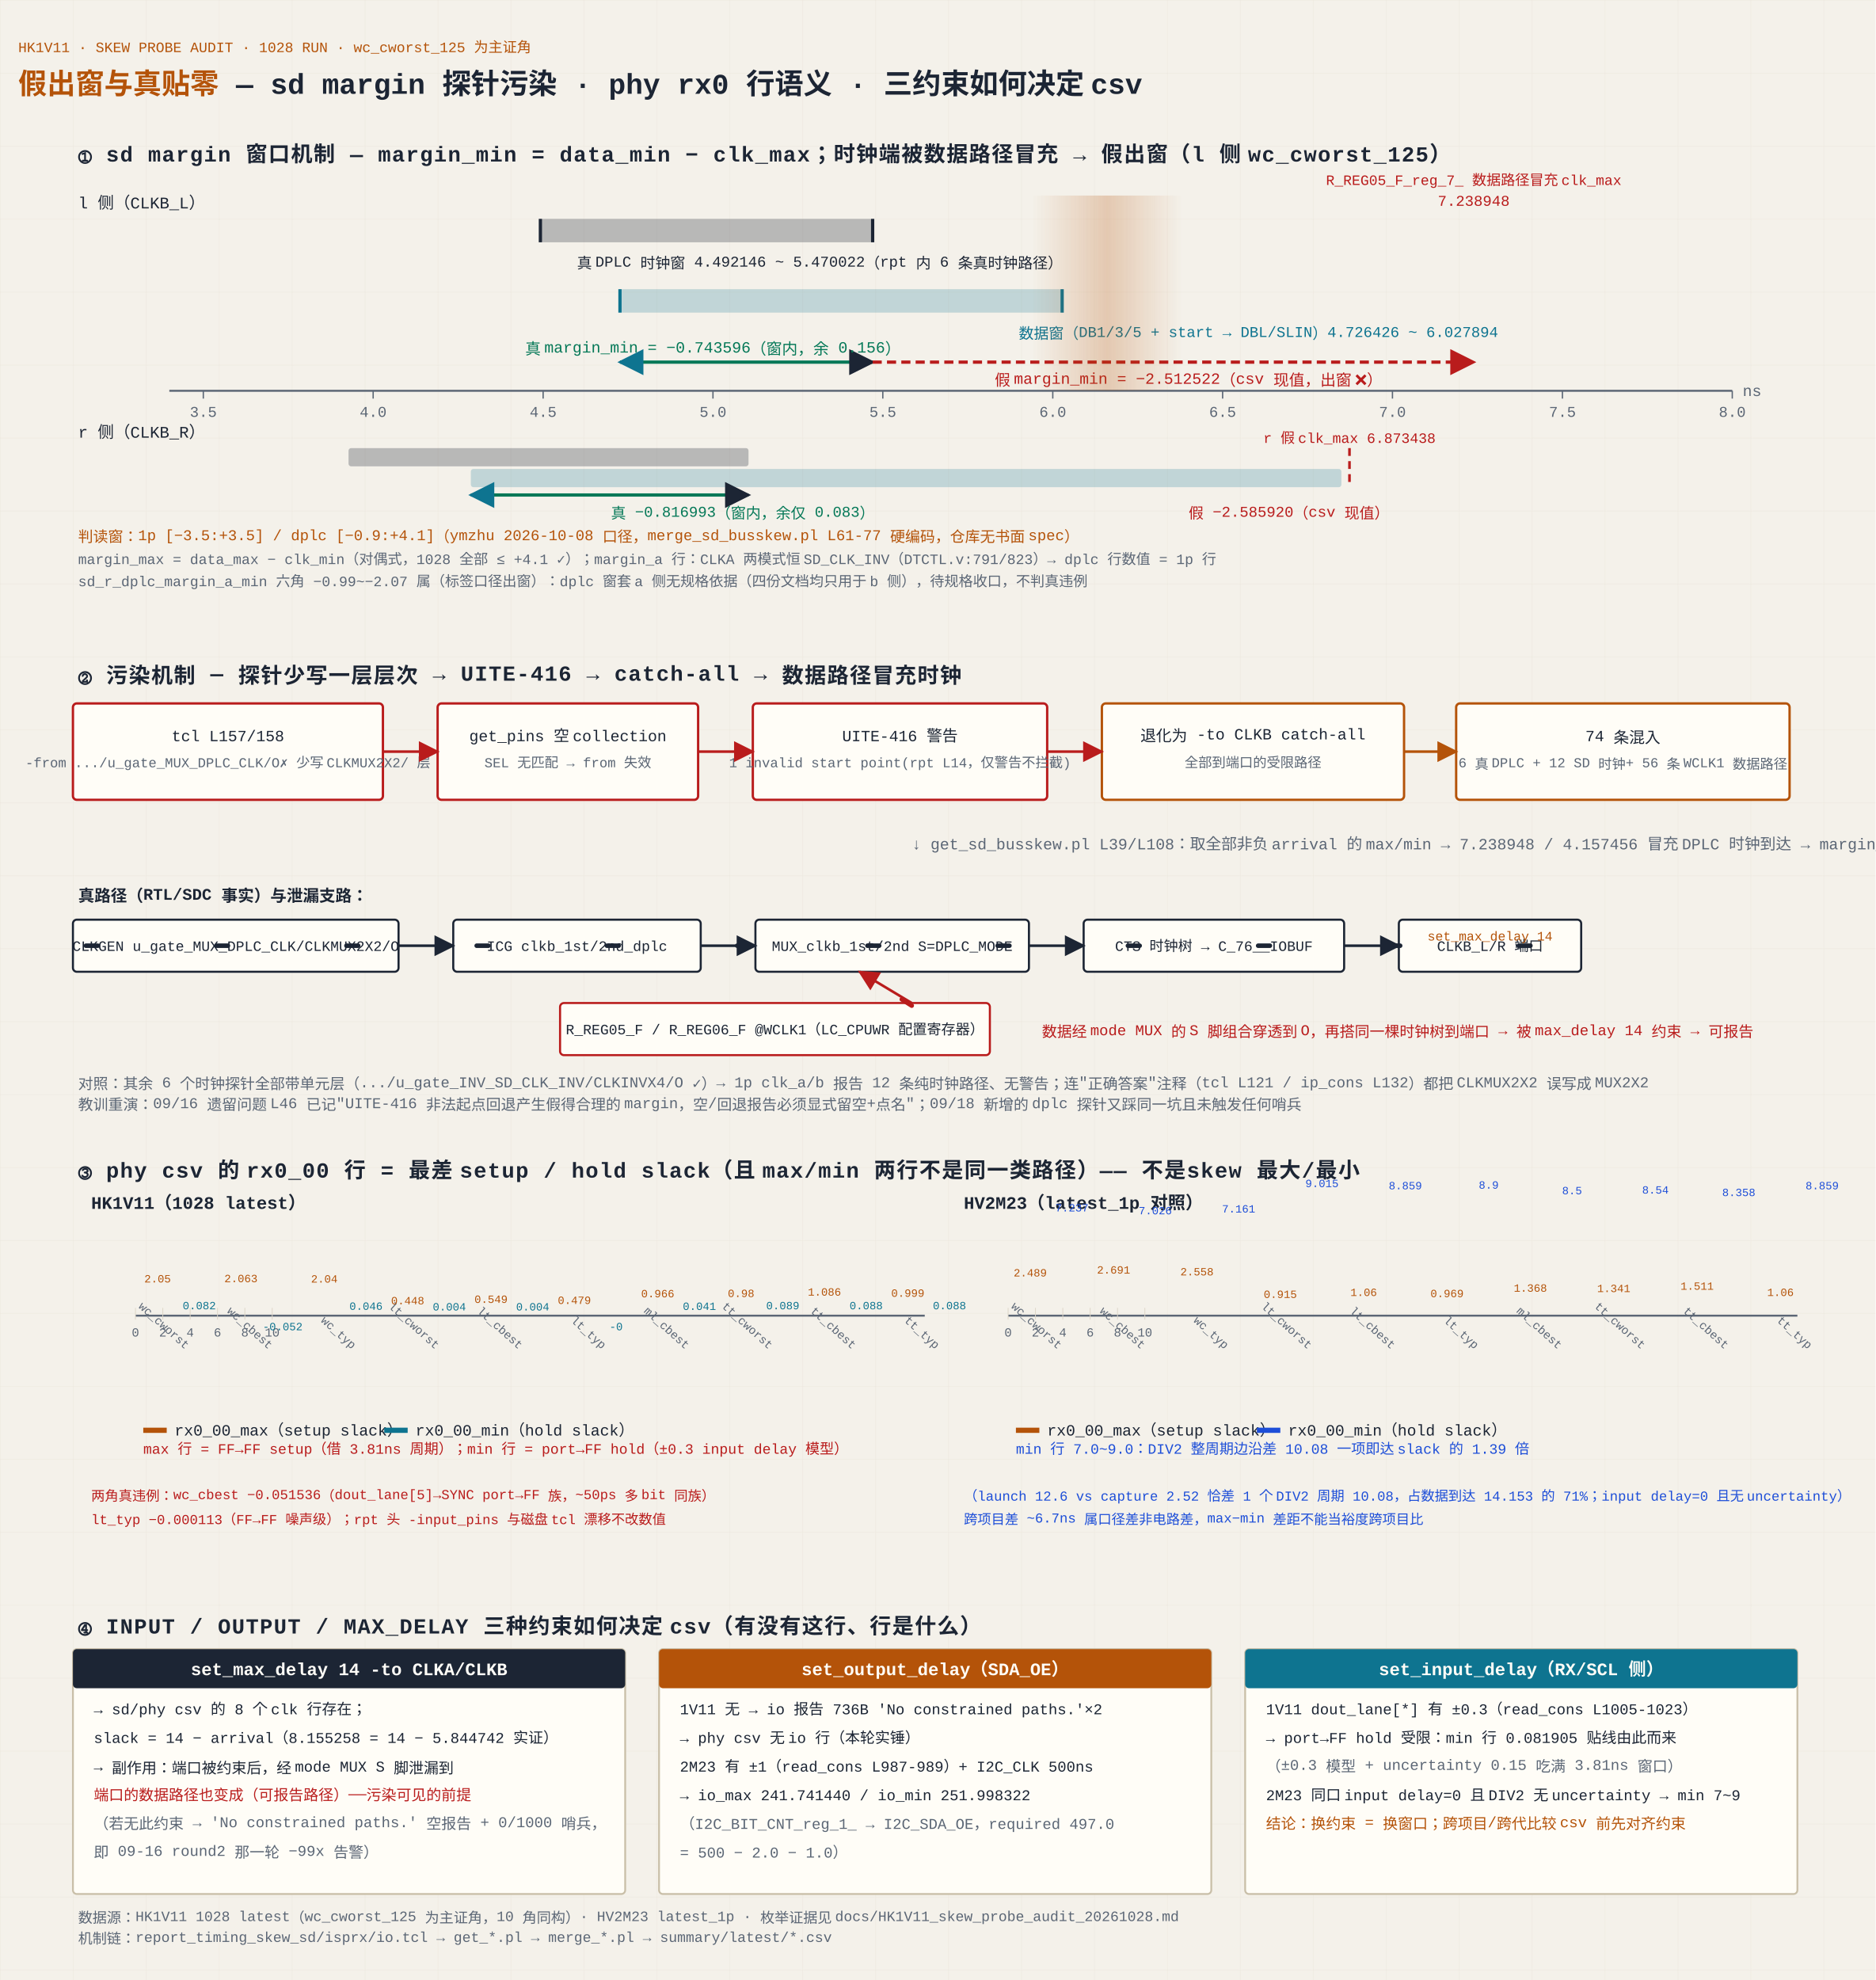
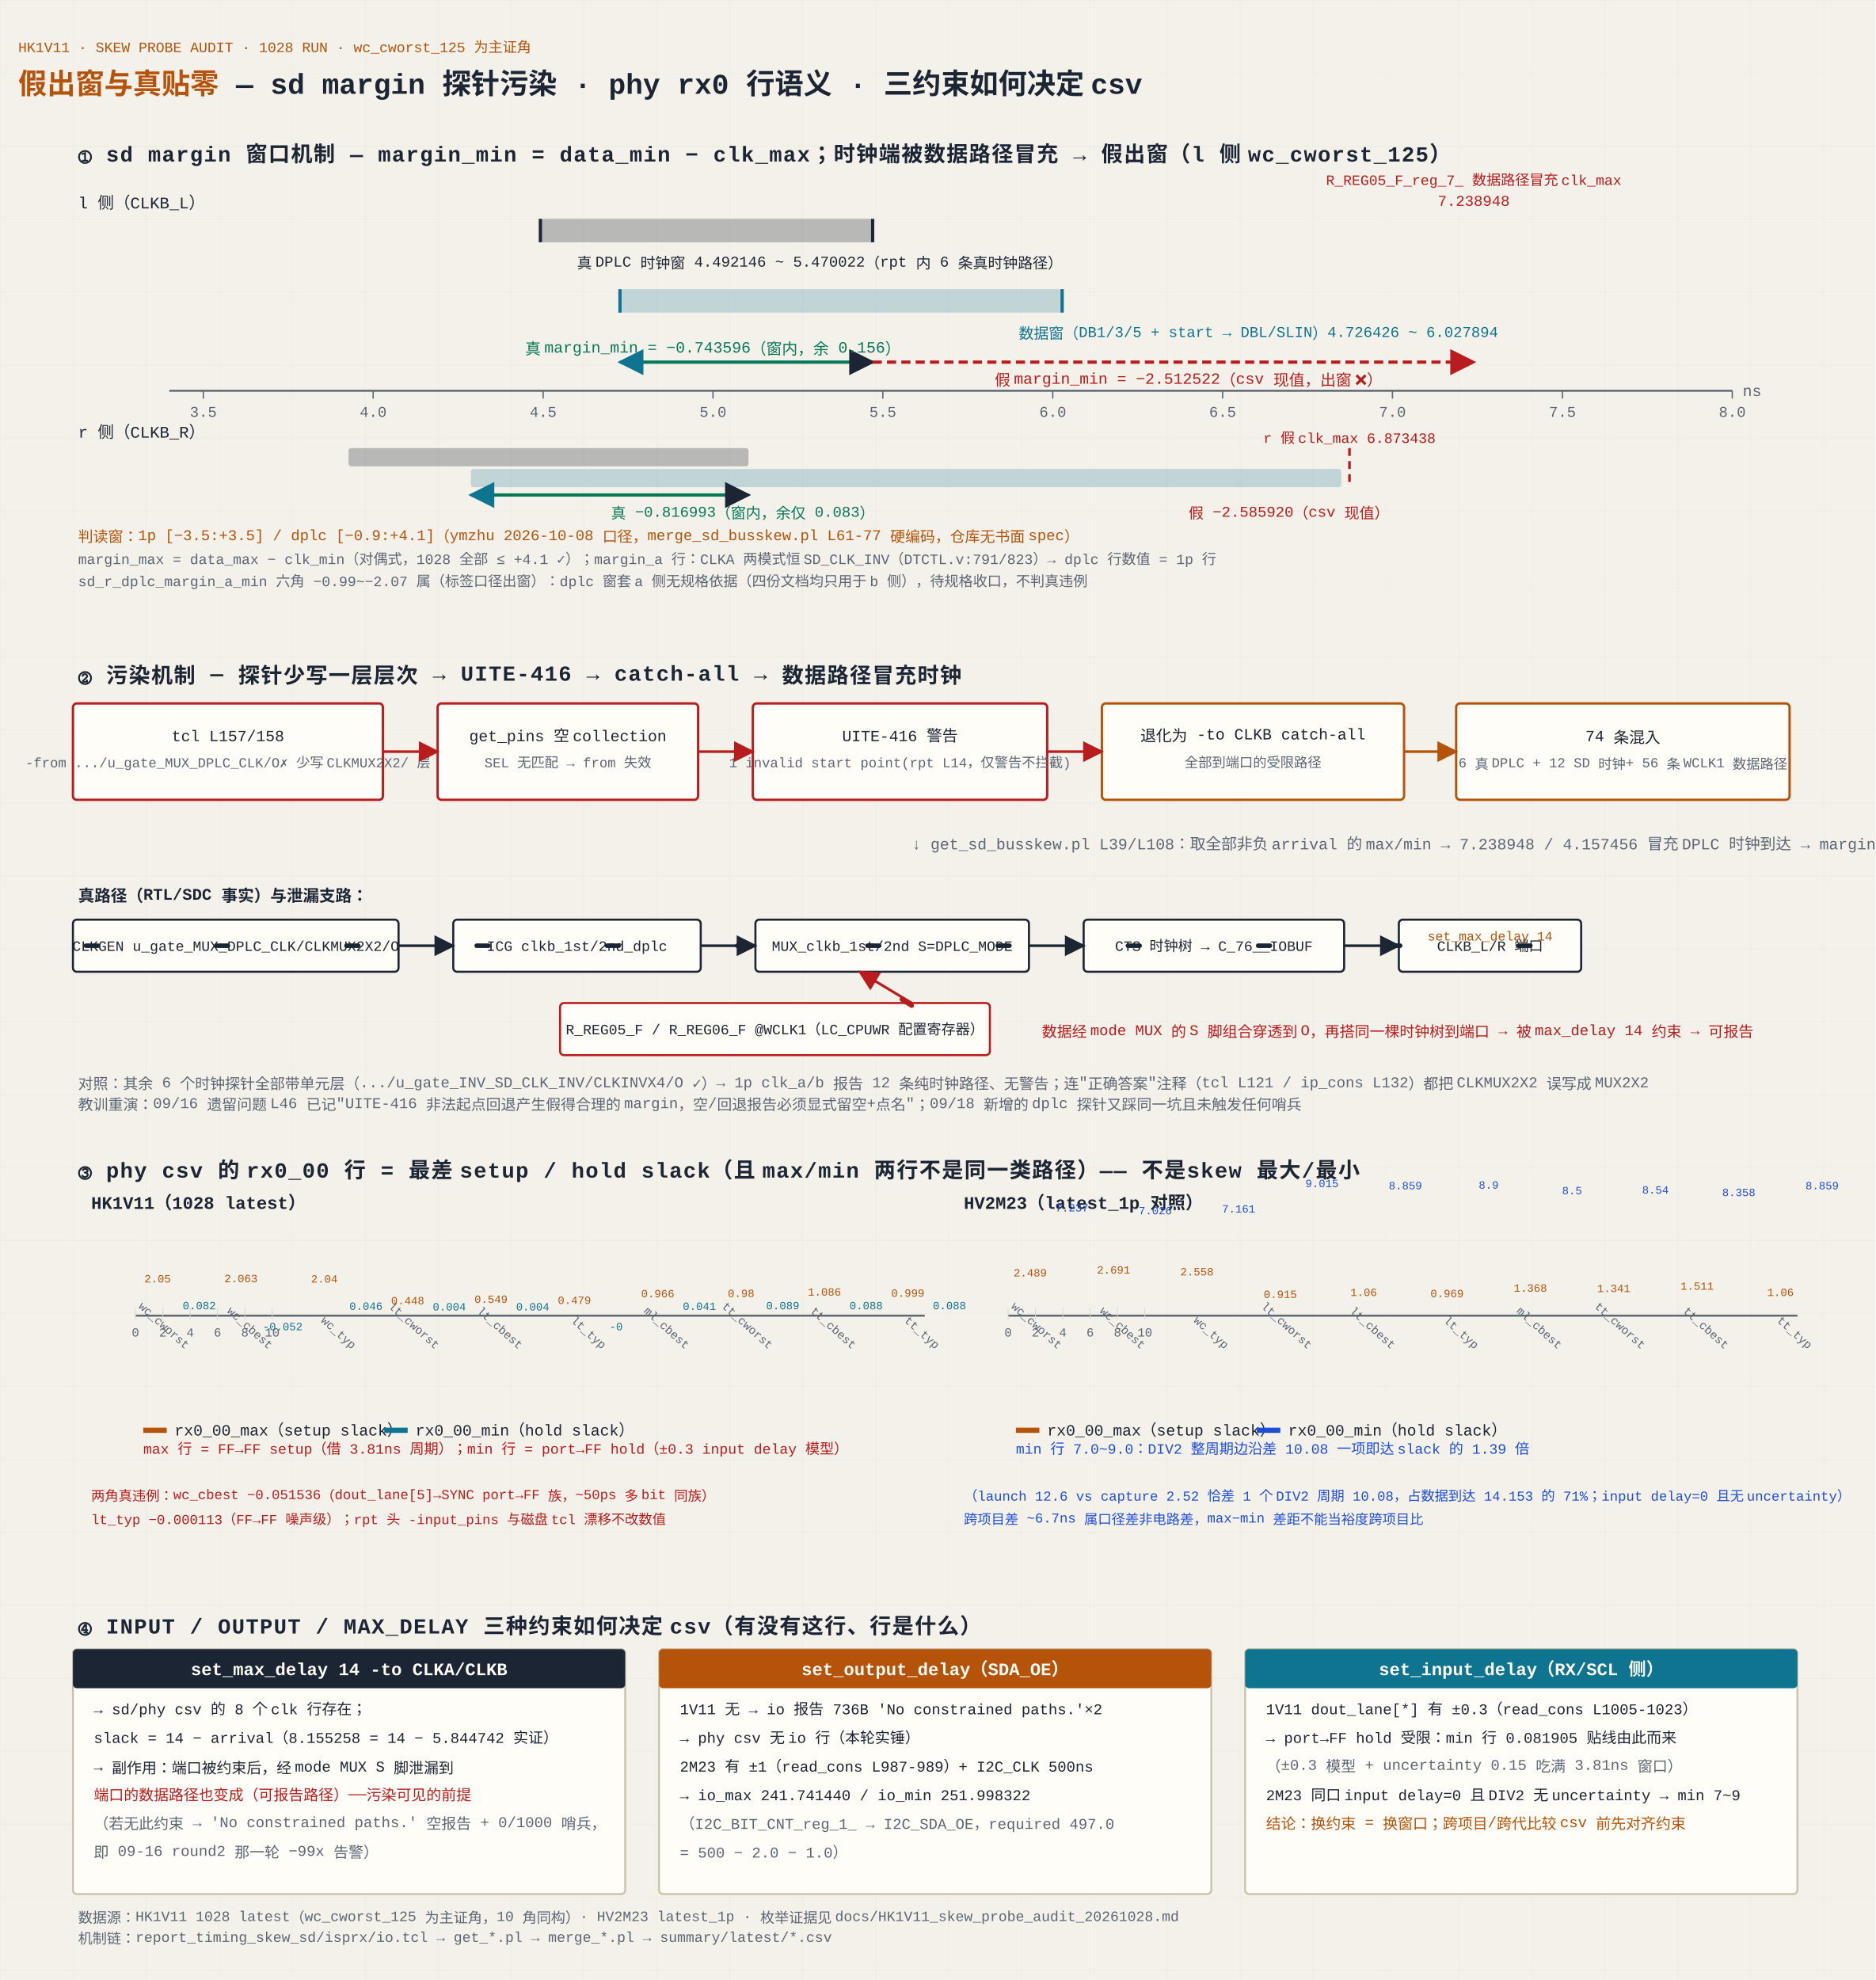
<svg xmlns="http://www.w3.org/2000/svg" width="1440" height="1520" viewBox="0 0 1440 1520" fill="#1c2534">
  <defs>
    <pattern id="grid" width="56" height="56" patternUnits="userSpaceOnUse">
      <path d="M 56 0 L 0 0 0 56" fill="none" stroke="#ddd6c8" stroke-width="0.5" />
    </pattern>
    <marker id="m_green" viewBox="0 0 10 10" refX="9" refY="5" markerWidth="8" markerHeight="8" orient="auto-start-reverse">
      <path d="M0,0 L10,5 L0,10 z" fill="#047857" />
    </marker>
    <marker id="m_red" viewBox="0 0 10 10" refX="9" refY="5" markerWidth="8" markerHeight="8" orient="auto-start-reverse">
      <path d="M0,0 L10,5 L0,10 z" fill="#b91c1c" />
    </marker>
    <marker id="m_ink" viewBox="0 0 10 10" refX="9" refY="5" markerWidth="8" markerHeight="8" orient="auto-start-reverse">
      <path d="M0,0 L10,5 L0,10 z" fill="#1c2534" />
    </marker>
    <marker id="m_data" viewBox="0 0 10 10" refX="9" refY="5" markerWidth="8" markerHeight="8" orient="auto-start-reverse">
      <path d="M0,0 L10,5 L0,10 z" fill="#0e7490" />
    </marker>
    <marker id="m_amber" viewBox="0 0 10 10" refX="9" refY="5" markerWidth="8" markerHeight="8" orient="auto-start-reverse">
      <path d="M0,0 L10,5 L0,10 z" fill="#b45309" />
    </marker>
    <marker id="m_blue" viewBox="0 0 10 10" refX="9" refY="5" markerWidth="8" markerHeight="8" orient="auto-start-reverse">
      <path d="M0,0 L10,5 L0,10 z" fill="#1d4ed8" />
    </marker>
    <marker id="m_mut" viewBox="0 0 10 10" refX="9" refY="5" markerWidth="8" markerHeight="8" orient="auto-start-reverse">
      <path d="M0,0 L10,5 L0,10 z" fill="#5b6675" />
    </marker>
    <linearGradient id="sweepgrad" x1="0" y1="0" x2="1" y2="0">
      <stop offset="0" stop-color="#f7e8d4" stop-opacity="0" />
      <stop offset="0.5" stop-color="#b45309" stop-opacity="0.55" />
      <stop offset="1" stop-color="#f7e8d4" stop-opacity="0" />
    </linearGradient>
  </defs>
  <style>text{font-family:"Microsoft YaHei","Noto Sans SC","Courier New",monospace}.mono{font-family:"Consolas","Microsoft YaHei","Courier New",monospace}.mut{fill:#5b6675}</style>
  <style>
.row{opacity:0;animation:rowIn .55s cubic-bezier(.22,.7,.3,1) forwards}
.head{opacity:0;animation:rowIn .55s cubic-bezier(.22,.7,.3,1) forwards}
@keyframes rowIn{from{opacity:0;transform:translateY(10px)}to{opacity:1;transform:none}}
.draw{stroke-dasharray:100;animation:drawIn .6s cubic-bezier(.4,0,.2,1) forwards}
@keyframes drawIn{from{stroke-dashoffset:100}to{stroke-dashoffset:0}}
.fade{opacity:0;animation:fadeIn .6s ease forwards}
@keyframes fadeIn{to{opacity:1}}
- .flowdot{fill:none;stroke-linecap:round;stroke-dasharray:9 91;stroke-width:3.5;animation:flow 2.8s linear infinite}
+ .flowdot{fill:none;stroke-linecap:round;stroke-dasharray:9 91;stroke-width:3.5;animation:flow 2.6s linear infinite}
@keyframes flow{to{stroke-dashoffset:-100}}
- .flowtail{fill:none;stroke-linecap:round;stroke-dasharray:4 96;stroke-width:8;opacity:.25;animation:flow 2.8s linear infinite}
+ .flowtail{fill:none;stroke-linecap:round;stroke-dasharray:4 96;stroke-width:8;opacity:.25;animation:flow 2.6s linear infinite}
.pulse{transform-box:fill-box;transform-origin:center;animation:pulse 2.8s ease-in-out infinite}
- @keyframes pulse{0%,100%{opacity:1;filter:drop-shadow(0 0 0 rgba(180,83,9,0))}50%{opacity:.8;filter:drop-shadow(0 0 10px rgba(180,83,9,.85))}}
+ @keyframes pulse{0%,100%{transform:scale(1);filter:drop-shadow(0 0 0 rgba(180,83,9,0))}50%{transform:scale(1.03);filter:drop-shadow(0 0 12px rgba(180,83,9,.8))}}
.pulse-t{transform-box:fill-box;transform-origin:center;animation:pulseT 2.8s ease-in-out infinite}
- @keyframes pulseT{0%,100%{opacity:1;filter:drop-shadow(0 0 0 rgba(14,116,144,0))}50%{opacity:.8;filter:drop-shadow(0 0 10px rgba(14,116,144,.85))}}
+ @keyframes pulseT{0%,100%{transform:scale(1);filter:drop-shadow(0 0 0 rgba(14,116,144,0))}50%{transform:scale(1.03);filter:drop-shadow(0 0 12px rgba(14,116,144,.8))}}
.pulse-b{transform-box:fill-box;transform-origin:center;animation:pulseB 2.8s ease-in-out infinite}
- @keyframes pulseB{0%,100%{opacity:1;filter:drop-shadow(0 0 0 rgba(29,78,216,0))}50%{opacity:.8;filter:drop-shadow(0 0 10px rgba(29,78,216,.85))}}
+ @keyframes pulseB{0%,100%{transform:scale(1);filter:drop-shadow(0 0 0 rgba(29,78,216,0))}50%{transform:scale(1.03);filter:drop-shadow(0 0 12px rgba(29,78,216,.8))}}
.sweepband{opacity:.85;animation:sweepMove 8s linear infinite}
@keyframes sweepMove{to{transform:translateX(var(--sweepP,160px))}}
.dashgrow{stroke-dasharray:7 5;animation:dashgrow 2.6s linear infinite}
@keyframes dashgrow{from{stroke-dashoffset:72}to{stroke-dashoffset:0}}
- .march{animation:march 2s linear infinite}
+ .march{animation:march 1.5s linear infinite}
@keyframes march{to{stroke-dashoffset:-16}}
.cellwave{transform-box:fill-box;transform-origin:center;animation:wave 2.6s ease-in-out infinite}
@keyframes wave{0%,100%{opacity:1;transform:scale(1)}50%{opacity:.72;transform:scale(1.01)}}
.breathe{animation:br 3.2s ease-in-out infinite}
@keyframes br{0%,100%{opacity:1}50%{opacity:.55}}
.step{transform-box:fill-box;transform-origin:center;animation:stepLit 6s ease-in-out infinite}
@keyframes stepLit{0%,16%{filter:drop-shadow(0 0 9px rgba(29,78,216,.85));transform:scale(1.02)}24%,92%{filter:drop-shadow(0 0 0 rgba(29,78,216,0));transform:none}100%{filter:drop-shadow(0 0 9px rgba(29,78,216,.85));transform:scale(1.02)}}
@media (prefers-reduced-motion:reduce){*{animation:none!important}.row,.head,.fade{opacity:1!important}.flowdot,.flowtail,.sweepband{display:none!important}}
</style>
  <rect width="1440" height="1520" fill="#f4f1ea" />
  <rect width="1440" height="1520" fill="url(#grid)" opacity="0.45" />
  <text x="14" y="40" font-size="11" fill="#b45309" class="mono">HK1V11 · SKEW PROBE AUDIT · 1028 RUN · wc_cworst_125 为主证角</text>
  <text x="14" y="72" font-size="22" font-weight="bold">
    <tspan fill="#b45309">假出窗与真贴零</tspan> — sd margin 探针污染 · phy rx0 行语义 · 三约束如何决定 csv</text>
  <rect class="fade" x="40" y="96" width="1360" height="380" rx="2" fill="#fffdf7" stroke="#c9bfa8" stroke-width="1.5" />
  <text x="60" y="124" font-size="16.5" font-weight="bold" letter-spacing="0.05em">① sd margin 窗口机制 — margin_min = data_min − clk_max；时钟端被数据路径冒充 → 假出窗（l 侧 wc_cworst_125）</text>
  <text x="60" y="160" font-size="12.5">l 侧（CLKB_L）</text>
  <rect x="414.9" y="168" width="255.1" height="18" rx="2" fill="#1c2534" opacity="0.28" />
  <line x1="414.9" y1="168" x2="414.9" y2="186" stroke="#1c2534" stroke-width="2.5" />
  <line x1="670.0" y1="168" x2="670.0" y2="186" stroke="#1c2534" stroke-width="2.5" class="clktrue" />
  <text x="443.0" y="206" font-size="11.5" fill="#1c2534">真 DPLC 时钟窗 4.492146 ~ 5.470022（rpt 内 6 条真时钟路径）</text>
  <rect x="476.0" y="222" width="339.5" height="18" rx="2" fill="#0e7490" opacity="0.22" />
  <line x1="476.0" y1="222" x2="476.0" y2="240" stroke="#0e7490" stroke-width="2.5" />
  <line x1="815.5" y1="222" x2="815.5" y2="240" stroke="#0e7490" stroke-width="2.5" />
  <text x="782.2" y="260" font-size="11.5" fill="#0e7490">数据窗（DB1/3/5 + start → DBL/SLIN）4.726426 ~ 6.027894</text>
  <line x1="1131.5" y1="150" x2="1131.5" y2="300" stroke="#b91c1c" stroke-width="2" stroke-dasharray="6,4" class="fade march" />
  <text x="1131.5" y="158" font-size="11.5" fill="#b91c1c" text-anchor="middle">7.238948</text>
  <text x="1131.5" y="142" font-size="11" fill="#b91c1c" text-anchor="middle" class="mono">R_REG05_F_reg_7_ 数据路径冒充 clk_max</text>
  <line x1="130" y1="300" x2="1330" y2="300" stroke="#5b6675" stroke-width="1.5" />
  <line x1="156.1" y1="300" x2="156.1" y2="306" stroke="#5b6675" stroke-width="1" />
  <text x="156.1" y="320" font-size="11.5" text-anchor="middle" class="mono mut">3.5</text>
  <line x1="286.5" y1="300" x2="286.5" y2="306" stroke="#5b6675" stroke-width="1" />
  <text x="286.5" y="320" font-size="11.5" text-anchor="middle" class="mono mut">4.0</text>
  <line x1="417.0" y1="300" x2="417.0" y2="306" stroke="#5b6675" stroke-width="1" />
  <text x="417.0" y="320" font-size="11.5" text-anchor="middle" class="mono mut">4.5</text>
  <line x1="547.4" y1="300" x2="547.4" y2="306" stroke="#5b6675" stroke-width="1" />
  <text x="547.4" y="320" font-size="11.5" text-anchor="middle" class="mono mut">5.0</text>
  <line x1="677.8" y1="300" x2="677.8" y2="306" stroke="#5b6675" stroke-width="1" />
  <text x="677.8" y="320" font-size="11.5" text-anchor="middle" class="mono mut">5.5</text>
  <line x1="808.3" y1="300" x2="808.3" y2="306" stroke="#5b6675" stroke-width="1" />
  <text x="808.3" y="320" font-size="11.5" text-anchor="middle" class="mono mut">6.0</text>
  <line x1="938.7" y1="300" x2="938.7" y2="306" stroke="#5b6675" stroke-width="1" />
  <text x="938.7" y="320" font-size="11.5" text-anchor="middle" class="mono mut">6.5</text>
  <line x1="1069.1" y1="300" x2="1069.1" y2="306" stroke="#5b6675" stroke-width="1" />
  <text x="1069.1" y="320" font-size="11.5" text-anchor="middle" class="mono mut">7.0</text>
  <line x1="1199.6" y1="300" x2="1199.6" y2="306" stroke="#5b6675" stroke-width="1" />
  <text x="1199.6" y="320" font-size="11.5" text-anchor="middle" class="mono mut">7.5</text>
  <line x1="1330.0" y1="300" x2="1330.0" y2="306" stroke="#5b6675" stroke-width="1" />
  <text x="1330.0" y="320" font-size="11.5" text-anchor="middle" class="mono mut">8.0</text>
  <text x="1338" y="304" font-size="12" class="mono mut">ns</text>
  <line x1="476.0" y1="278" x2="670.0" y2="278" stroke="#047857" stroke-width="2.5" marker-start="url(#m_data)" marker-end="url(#m_ink)" />
-   <text x="547.4" y="272" font-size="12" text-anchor="middle" fill="#047857">真 margin_min = −0.743596（窗内，余 0.156）</text>
+   <text id="shT0" x="547.4" y="272" font-size="12" text-anchor="middle" fill="#047857">真 margin_min = −0.743596（窗内，余 0.156）</text>
  <line x1="670.0" y1="278" x2="1131.5" y2="278" stroke="#b91c1c" stroke-width="2.5" stroke-dasharray="7,4" marker-end="url(#m_red)" />
-   <text x="912.6" y="296" font-size="12" text-anchor="middle" fill="#b91c1c">假 margin_min = −2.512522（csv 现值，出窗 ❌）</text>
+   <text id="shT1" x="912.6" y="296" font-size="12" text-anchor="middle" fill="#b91c1c">假 margin_min = −2.512522（csv 现值，出窗 ❌）</text>
  <text x="60" y="336" font-size="12.5">r 侧（CLKB_R）</text>
  <rect x="267.6" y="344" width="307.1" height="14" rx="2" fill="#1c2534" opacity="0.28" />
  <rect x="361.5" y="360" width="668.4" height="14" rx="2" fill="#0e7490" opacity="0.22" />
  <line x1="1036.1" y1="344" x2="1036.1" y2="374" stroke="#b91c1c" stroke-width="2" stroke-dasharray="6,4" />
  <text x="1036.1" y="340" font-size="11" fill="#b91c1c" text-anchor="middle" class="mono">r 假 clk_max 6.873438</text>
  <line x1="361.5" y1="380" x2="574.7" y2="380" stroke="#047857" stroke-width="2.5" marker-start="url(#m_data)" marker-end="url(#m_ink)" />
  <text x="469.1" y="398" font-size="11.5" fill="#047857">真 −0.816993（窗内，余仅 0.083）</text>
  <text x="912.6" y="398" font-size="11.5" fill="#b91c1c">假 −2.585920（csv 现值）</text>
  <text x="60" y="416" font-size="11.5" fill="#b45309">判读窗：1p [−3.5:+3.5] / dplc [−0.9:+4.1]（ymzhu 2026-10-08 口径，merge_sd_busskew.pl L61-77 硬编码，仓库无书面 spec）</text>
  <text x="60" y="433" font-size="11" class="mut">margin_max = data_max − clk_min（对偶式，1028 全部 ≤ +4.1 ✓）；margin_a 行：CLKA 两模式恒 SD_CLK_INV（DTCTL.v:791/823）→ dplc 行数值 = 1p 行</text>
  <text x="60" y="450" font-size="11" class="mut">sd_r_dplc_margin_a_min 六角 −0.99~−2.07 属（标签口径出窗）：dplc 窗套 a 侧无规格依据（四份文档均只用于 b 侧），待规格收口，不判真违例</text>
  <rect class="fade" style="animation-delay:.15s" x="40" y="496" width="1360" height="360" rx="2" fill="#fffdf7" stroke="#c9bfa8" stroke-width="1.5" />
  <text x="60" y="524" font-size="16.5" font-weight="bold" letter-spacing="0.05em">② 污染机制 — 探针少写一层层次 → UITE-416 → catch-all → 数据路径冒充时钟</text>
  <rect x="56" y="540" width="238" height="74" rx="3" fill="#fffdf7" stroke="#b91c1c" stroke-width="1.8" />
  <text x="175" y="569" font-size="12" text-anchor="middle" fill="#1c2534" class="mono">tcl L157/158</text>
  <text x="175" y="589" font-size="10.5" text-anchor="middle" class="mut">-from .../u_gate_MUX_DPLC_CLK/O
✗ 少写 CLKMUX2X2/ 层</text>
  <rect x="336" y="540" width="200" height="74" rx="3" fill="#fffdf7" stroke="#b91c1c" stroke-width="1.8" />
  <text x="436" y="569" font-size="12" text-anchor="middle" fill="#1c2534" class="mono">get_pins 空 collection</text>
  <text x="436" y="589" font-size="10.5" text-anchor="middle" class="mut">SEL 无匹配 → from 失效</text>
  <rect x="578" y="540" width="226" height="74" rx="3" fill="#fffdf7" stroke="#b91c1c" stroke-width="1.8" />
  <text x="691" y="569" font-size="12" text-anchor="middle" fill="#1c2534" class="mono">UITE-416 警告</text>
  <text x="691" y="589" font-size="10.5" text-anchor="middle" class="mut">1 invalid start point
(rpt L14，仅警告不拦截)</text>
  <rect x="846" y="540" width="232" height="74" rx="3" fill="#fffdf7" stroke="#b45309" stroke-width="1.8" />
  <text x="962" y="569" font-size="12" text-anchor="middle" fill="#1c2534" class="mono">退化为 -to CLKB catch-all</text>
  <text x="962" y="589" font-size="10.5" text-anchor="middle" class="mut">全部到端口的受限路径</text>
  <rect x="1118" y="540" width="256" height="74" rx="3" fill="#fffdf7" stroke="#b45309" stroke-width="1.8" />
  <text x="1246" y="569" font-size="12" text-anchor="middle" fill="#1c2534" class="mono">74 条混入</text>
  <text x="1246" y="589" font-size="10.5" text-anchor="middle" class="mut">6 真 DPLC + 12 SD 时钟
+ 56 条 WCLK1 数据路径</text>
  <line x1="294" y1="577" x2="336" y2="577" stroke="#b91c1c" stroke-width="2" marker-end="url(#m_red)" />
  <line x1="536" y1="577" x2="578" y2="577" stroke="#b91c1c" stroke-width="2" marker-end="url(#m_red)" />
  <line x1="804" y1="577" x2="846" y2="577" stroke="#b91c1c" stroke-width="2" marker-end="url(#m_red)" />
  <line x1="1078" y1="577" x2="1118" y2="577" stroke="#b45309" stroke-width="2" marker-end="url(#m_amber)" />
  <text x="700" y="652" font-size="12" class="mut">↓ get_sd_busskew.pl L39/L108：取全部非负 arrival 的 max/min → 7.238948 / 4.157456 冒充 DPLC 时钟到达 → margin_b 假出窗</text>
  <text x="60" y="692" font-size="12.5" font-weight="bold">真路径（RTL/SDC 事实）与泄漏支路：</text>
  <rect x="56" y="706" width="250" height="40" rx="3" fill="#fffdf7" stroke="#1c2534" stroke-width="1.6" class="n_clksrc pulse" />
  <text x="181" y="730" font-size="11" text-anchor="middle">CLKGEN u_gate_MUX_DPLC_CLK/CLKMUX2X2/O</text>
  <rect x="348" y="706" width="190" height="40" rx="3" fill="#fffdf7" stroke="#1c2534" stroke-width="1.6" class="" />
  <text x="443" y="730" font-size="11" text-anchor="middle">ICG clkb_1st/2nd_dplc</text>
  <rect x="580" y="706" width="210" height="40" rx="3" fill="#fffdf7" stroke="#1c2534" stroke-width="1.6" class="n_mux" />
  <text x="685" y="730" font-size="11" text-anchor="middle">MUX_clkb_1st/2nd  S=DPLC_MODE</text>
  <rect x="832" y="706" width="200" height="40" rx="3" fill="#fffdf7" stroke="#1c2534" stroke-width="1.6" class="" />
  <text x="932" y="730" font-size="11" text-anchor="middle">CTS 时钟树 → C_76__IOBUF</text>
  <rect x="1074" y="706" width="140" height="40" rx="3" fill="#fffdf7" stroke="#1c2534" stroke-width="1.6" class="" />
  <text x="1144" y="730" font-size="11" text-anchor="middle">CLKB_L/R 端口</text>
  <text x="1144" y="722" font-size="10" text-anchor="middle" fill="#b45309" class="mono">set_max_delay 14</text>
  <line x1="306" y1="726" x2="348" y2="726" stroke="#1c2534" stroke-width="2" marker-end="url(#m_ink)" />
  <line x1="538" y1="726" x2="580" y2="726" stroke="#1c2534" stroke-width="2" marker-end="url(#m_ink)" />
  <line x1="790" y1="726" x2="832" y2="726" stroke="#1c2534" stroke-width="2" marker-end="url(#m_ink)" />
  <line x1="1032" y1="726" x2="1074" y2="726" stroke="#1c2534" stroke-width="2" marker-end="url(#m_ink)" />
  <rect x="430" y="770" width="330" height="40" rx="3" fill="#fffdf7" stroke="#b91c1c" stroke-width="1.6" class="n_leak pulse" style="animation-delay:-1.4s" />
  <text x="595" y="794" font-size="11" text-anchor="middle">R_REG05_F / R_REG06_F @WCLK1（LC_CPUWR 配置寄存器）</text>
  <line x1="700" y1="770" x2="660" y2="746" stroke="#b91c1c" stroke-width="2" marker-end="url(#m_red)" />
  <text x="800" y="796" font-size="11.5" fill="#b91c1c">数据经 mode MUX 的 S 脚组合穿透到 O，再搭同一棵时钟树到端口 → 被 max_delay 14 约束 → 可报告</text>
  <text x="60" y="836" font-size="11.5" class="mut">对照：其余 6 个时钟探针全部带单元层（.../u_gate_INV_SD_CLK_INV/CLKINVX4/O ✓）→ 1p clk_a/b 报告 12 条纯时钟路径、无警告；连"正确答案"注释（tcl L121 / ip_cons L132）都把 CLKMUX2X2 误写成 MUX2X2</text>
  <text x="60" y="852" font-size="11.5" class="mut">教训重演：09/16 遗留问题 L46 已记"UITE-416 非法起点回退产生假得合理的 margin，空/回退报告必须显式留空+点名"；09/18 新增的 dplc 探针又踩同一坑且未触发任何哨兵</text>
  <rect class="fade" style="animation-delay:.3s" x="40" y="876" width="1360" height="330" rx="2" fill="#fffdf7" stroke="#c9bfa8" stroke-width="1.5" />
  <text x="60" y="904" font-size="16.5" font-weight="bold" letter-spacing="0.05em">③ phy csv 的 rx0_00 行 = 最差 setup / hold slack（且 max/min 两行不是同一类路径）—— 不是skew 最大/最小</text>
  <text x="70" y="928" font-size="13.5" font-weight="bold">HK1V11（1028 latest）</text>
  <line x1="104" y1="1010" x2="710" y2="1010" stroke="#5b6675" stroke-width="1.5" />
  <line x1="104.0" y1="1004" x2="104.0" y2="1013" stroke="#ddd6c8" stroke-width="0.6" />
  <text x="104.0" y="1026" font-size="9.5" text-anchor="middle" class="mono mut">0</text>
  <line x1="125.0" y1="1004" x2="125.0" y2="1013" stroke="#ddd6c8" stroke-width="0.6" />
  <text x="125.0" y="1026" font-size="9.5" text-anchor="middle" class="mono mut">2</text>
  <line x1="146.0" y1="1004" x2="146.0" y2="1013" stroke="#ddd6c8" stroke-width="0.6" />
  <text x="146.0" y="1026" font-size="9.5" text-anchor="middle" class="mono mut">4</text>
  <line x1="167.0" y1="1004" x2="167.0" y2="1013" stroke="#ddd6c8" stroke-width="0.6" />
  <text x="167.0" y="1026" font-size="9.5" text-anchor="middle" class="mono mut">6</text>
  <line x1="188.0" y1="1004" x2="188.0" y2="1013" stroke="#ddd6c8" stroke-width="0.6" />
  <text x="188.0" y="1026" font-size="9.5" text-anchor="middle" class="mono mut">8</text>
  <line x1="209.0" y1="1004" x2="209.0" y2="1013" stroke="#ddd6c8" stroke-width="0.6" />
  <text x="209.0" y="1026" font-size="9.5" text-anchor="middle" class="mono mut">10</text>
  <text x="142" y="1036" font-size="9" text-anchor="end" class="mono mut" transform="rotate(42 142,1036)">wc_cworst</text>
  <rect x="108" y="988.5" width="26" height="21.5" fill="#b45309" class="row" />
  <text x="121" y="984.5" font-size="8.5" text-anchor="middle" fill="#b45309" class="mono">2.05</text>
  <rect x="140" y="1009.1" width="26" height="1.2" fill="#0e7490" class="row" />
  <text x="153" y="1005.1" font-size="8.5" text-anchor="middle" fill="#0e7490" class="mono">0.082</text>
  <text x="206" y="1036" font-size="9" text-anchor="end" class="mono mut" transform="rotate(42 206,1036)">wc_cbest</text>
  <rect x="172" y="988.3" width="26" height="21.7" fill="#b45309" class="row" />
  <text x="185" y="984.3" font-size="8.5" text-anchor="middle" fill="#b45309" class="mono">2.063</text>
  <rect x="204" y="1010.0" width="26" height="1.2" fill="#0e7490" class="row" />
  <text x="217" y="1021.2" font-size="8.5" text-anchor="middle" fill="#0e7490" class="mono">-0.052</text>
  <text x="270" y="1036" font-size="9" text-anchor="end" class="mono mut" transform="rotate(42 270,1036)">wc_typ</text>
  <rect x="236" y="988.6" width="26" height="21.4" fill="#b45309" class="row" />
  <text x="249" y="984.6" font-size="8.5" text-anchor="middle" fill="#b45309" class="mono">2.04</text>
  <rect x="268" y="1009.5" width="26" height="1.2" fill="#0e7490" class="row" />
  <text x="281" y="1005.5" font-size="8.5" text-anchor="middle" fill="#0e7490" class="mono">0.046</text>
  <text x="334" y="1036" font-size="9" text-anchor="end" class="mono mut" transform="rotate(42 334,1036)">lt_cworst</text>
  <rect x="300" y="1005.3" width="26" height="4.7" fill="#b45309" class="row" />
  <text x="313" y="1001.3" font-size="8.5" text-anchor="middle" fill="#b45309" class="mono">0.448</text>
  <rect x="332" y="1010.0" width="26" height="1.2" fill="#0e7490" class="row" />
  <text x="345" y="1006.0" font-size="8.5" text-anchor="middle" fill="#0e7490" class="mono">0.004</text>
  <text x="398" y="1036" font-size="9" text-anchor="end" class="mono mut" transform="rotate(42 398,1036)">lt_cbest</text>
  <rect x="364" y="1004.2" width="26" height="5.8" fill="#b45309" class="row" />
  <text x="377" y="1000.2" font-size="8.5" text-anchor="middle" fill="#b45309" class="mono">0.549</text>
  <rect x="396" y="1010.0" width="26" height="1.2" fill="#0e7490" class="row" />
  <text x="409" y="1006.0" font-size="8.5" text-anchor="middle" fill="#0e7490" class="mono">0.004</text>
  <text x="462" y="1036" font-size="9" text-anchor="end" class="mono mut" transform="rotate(42 462,1036)">lt_typ</text>
  <rect x="428" y="1005.0" width="26" height="5.0" fill="#b45309" class="row" />
  <text x="441" y="1001.0" font-size="8.5" text-anchor="middle" fill="#b45309" class="mono">0.479</text>
  <rect x="460" y="1010.0" width="26" height="1.2" fill="#0e7490" class="row" />
  <text x="473" y="1021.2" font-size="8.5" text-anchor="middle" fill="#0e7490" class="mono">-0</text>
  <text x="526" y="1036" font-size="9" text-anchor="end" class="mono mut" transform="rotate(42 526,1036)">ml_cbest</text>
  <rect x="492" y="999.9" width="26" height="10.1" fill="#b45309" class="row" />
  <text x="505" y="995.9" font-size="8.5" text-anchor="middle" fill="#b45309" class="mono">0.966</text>
  <rect x="524" y="1009.6" width="26" height="1.2" fill="#0e7490" class="row" />
  <text x="537" y="1005.6" font-size="8.5" text-anchor="middle" fill="#0e7490" class="mono">0.041</text>
  <text x="590" y="1036" font-size="9" text-anchor="end" class="mono mut" transform="rotate(42 590,1036)">tt_cworst</text>
  <rect x="556" y="999.7" width="26" height="10.3" fill="#b45309" class="row" />
  <text x="569" y="995.7" font-size="8.5" text-anchor="middle" fill="#b45309" class="mono">0.98</text>
  <rect x="588" y="1009.1" width="26" height="1.2" fill="#0e7490" class="row" />
  <text x="601" y="1005.1" font-size="8.5" text-anchor="middle" fill="#0e7490" class="mono">0.089</text>
  <text x="654" y="1036" font-size="9" text-anchor="end" class="mono mut" transform="rotate(42 654,1036)">tt_cbest</text>
  <rect x="620" y="998.6" width="26" height="11.4" fill="#b45309" class="row" />
  <text x="633" y="994.6" font-size="8.5" text-anchor="middle" fill="#b45309" class="mono">1.086</text>
  <rect x="652" y="1009.1" width="26" height="1.2" fill="#0e7490" class="row" />
  <text x="665" y="1005.1" font-size="8.5" text-anchor="middle" fill="#0e7490" class="mono">0.088</text>
  <text x="718" y="1036" font-size="9" text-anchor="end" class="mono mut" transform="rotate(42 718,1036)">tt_typ</text>
  <rect x="684" y="999.5" width="26" height="10.5" fill="#b45309" class="row" />
  <text x="697" y="995.5" font-size="8.5" text-anchor="middle" fill="#b45309" class="mono">0.999</text>
  <rect x="716" y="1009.1" width="26" height="1.2" fill="#0e7490" class="row" />
  <text x="729" y="1005.1" font-size="8.5" text-anchor="middle" fill="#0e7490" class="mono">0.088</text>
  <rect x="110" y="1096" width="18" height="4" fill="#b45309" />
  <text x="134" y="1102" font-size="12">rx0_00_max（setup slack）</text>
  <rect x="295" y="1096" width="18" height="4" fill="#0e7490" />
  <text x="319" y="1102" font-size="12">rx0_00_min（hold slack）</text>
  <text x="110" y="1116" font-size="11" fill="#b91c1c">max 行 = FF→FF setup（借 3.81ns 周期）；min 行 = port→FF hold（±0.3 input delay 模型）</text>
  <text x="70" y="1152" font-size="10.5" fill="#b91c1c">两角真违例：wc_cbest −0.051536（dout_lane[5]→SYNC port→FF 族，~50ps 多 bit 同族）</text>
  <text x="70" y="1170" font-size="10.5" fill="#b91c1c">lt_typ −0.000113（FF→FF 噪声级）；rpt 头 -input_pins 与磁盘 tcl 漂移不改数值</text>
  <text x="740" y="928" font-size="13.5" font-weight="bold">HV2M23（latest_1p 对照）</text>
  <line x1="774" y1="1010" x2="1380" y2="1010" stroke="#5b6675" stroke-width="1.5" />
  <line x1="774.0" y1="1004" x2="774.0" y2="1013" stroke="#ddd6c8" stroke-width="0.6" />
  <text x="774.0" y="1026" font-size="9.5" text-anchor="middle" class="mono mut">0</text>
  <line x1="795.0" y1="1004" x2="795.0" y2="1013" stroke="#ddd6c8" stroke-width="0.6" />
  <text x="795.0" y="1026" font-size="9.5" text-anchor="middle" class="mono mut">2</text>
  <line x1="816.0" y1="1004" x2="816.0" y2="1013" stroke="#ddd6c8" stroke-width="0.6" />
  <text x="816.0" y="1026" font-size="9.5" text-anchor="middle" class="mono mut">4</text>
  <line x1="837.0" y1="1004" x2="837.0" y2="1013" stroke="#ddd6c8" stroke-width="0.6" />
  <text x="837.0" y="1026" font-size="9.5" text-anchor="middle" class="mono mut">6</text>
  <line x1="858.0" y1="1004" x2="858.0" y2="1013" stroke="#ddd6c8" stroke-width="0.6" />
  <text x="858.0" y="1026" font-size="9.5" text-anchor="middle" class="mono mut">8</text>
  <line x1="879.0" y1="1004" x2="879.0" y2="1013" stroke="#ddd6c8" stroke-width="0.6" />
  <text x="879.0" y="1026" font-size="9.5" text-anchor="middle" class="mono mut">10</text>
  <text x="812" y="1036" font-size="9" text-anchor="end" class="mono mut" transform="rotate(42 812,1036)">wc_cworst</text>
  <rect x="778" y="983.9" width="26" height="26.1" fill="#b45309" class="row" />
  <text x="791" y="979.9" font-size="8.5" text-anchor="middle" fill="#b45309" class="mono">2.489</text>
  <rect x="810" y="934.0" width="26" height="76.0" fill="#1d4ed8" class="row" />
  <text x="823" y="930.0" font-size="8.5" text-anchor="middle" fill="#1d4ed8" class="mono">7.237</text>
  <text x="876" y="1036" font-size="9" text-anchor="end" class="mono mut" transform="rotate(42 876,1036)">wc_cbest</text>
  <rect x="842" y="981.7" width="26" height="28.3" fill="#b45309" class="row" />
  <text x="855" y="977.7" font-size="8.5" text-anchor="middle" fill="#b45309" class="mono">2.691</text>
  <rect x="874" y="936.2" width="26" height="73.8" fill="#1d4ed8" class="row" />
  <text x="887" y="932.2" font-size="8.5" text-anchor="middle" fill="#1d4ed8" class="mono">7.026</text>
  <text x="940" y="1036" font-size="9" text-anchor="end" class="mono mut" transform="rotate(42 940,1036)">wc_typ</text>
  <rect x="906" y="983.1" width="26" height="26.9" fill="#b45309" class="row" />
  <text x="919" y="979.1" font-size="8.5" text-anchor="middle" fill="#b45309" class="mono">2.558</text>
  <rect x="938" y="934.8" width="26" height="75.2" fill="#1d4ed8" class="row" />
  <text x="951" y="930.8" font-size="8.5" text-anchor="middle" fill="#1d4ed8" class="mono">7.161</text>
  <text x="1004" y="1036" font-size="9" text-anchor="end" class="mono mut" transform="rotate(42 1004,1036)">lt_cworst</text>
  <rect x="970" y="1000.4" width="26" height="9.6" fill="#b45309" class="row" />
  <text x="983" y="996.4" font-size="8.5" text-anchor="middle" fill="#b45309" class="mono">0.915</text>
  <rect x="1002" y="915.3" width="26" height="94.7" fill="#1d4ed8" class="row" />
  <text x="1015" y="911.3" font-size="8.5" text-anchor="middle" fill="#1d4ed8" class="mono">9.015</text>
  <text x="1068" y="1036" font-size="9" text-anchor="end" class="mono mut" transform="rotate(42 1068,1036)">lt_cbest</text>
  <rect x="1034" y="998.9" width="26" height="11.1" fill="#b45309" class="row" />
  <text x="1047" y="994.9" font-size="8.5" text-anchor="middle" fill="#b45309" class="mono">1.06</text>
  <rect x="1066" y="917.0" width="26" height="93.0" fill="#1d4ed8" class="row" />
  <text x="1079" y="913.0" font-size="8.5" text-anchor="middle" fill="#1d4ed8" class="mono">8.859</text>
  <text x="1132" y="1036" font-size="9" text-anchor="end" class="mono mut" transform="rotate(42 1132,1036)">lt_typ</text>
  <rect x="1098" y="999.8" width="26" height="10.2" fill="#b45309" class="row" />
  <text x="1111" y="995.8" font-size="8.5" text-anchor="middle" fill="#b45309" class="mono">0.969</text>
  <rect x="1130" y="916.5" width="26" height="93.5" fill="#1d4ed8" class="row" />
  <text x="1143" y="912.5" font-size="8.5" text-anchor="middle" fill="#1d4ed8" class="mono">8.9</text>
  <text x="1196" y="1036" font-size="9" text-anchor="end" class="mono mut" transform="rotate(42 1196,1036)">ml_cbest</text>
  <rect x="1162" y="995.6" width="26" height="14.4" fill="#b45309" class="row" />
  <text x="1175" y="991.6" font-size="8.5" text-anchor="middle" fill="#b45309" class="mono">1.368</text>
  <rect x="1194" y="920.8" width="26" height="89.2" fill="#1d4ed8" class="row" />
  <text x="1207" y="916.8" font-size="8.5" text-anchor="middle" fill="#1d4ed8" class="mono">8.5</text>
  <text x="1260" y="1036" font-size="9" text-anchor="end" class="mono mut" transform="rotate(42 1260,1036)">tt_cworst</text>
  <rect x="1226" y="995.9" width="26" height="14.1" fill="#b45309" class="row" />
  <text x="1239" y="991.9" font-size="8.5" text-anchor="middle" fill="#b45309" class="mono">1.341</text>
  <rect x="1258" y="920.3" width="26" height="89.7" fill="#1d4ed8" class="row" />
  <text x="1271" y="916.3" font-size="8.5" text-anchor="middle" fill="#1d4ed8" class="mono">8.54</text>
  <text x="1324" y="1036" font-size="9" text-anchor="end" class="mono mut" transform="rotate(42 1324,1036)">tt_cbest</text>
  <rect x="1290" y="994.1" width="26" height="15.9" fill="#b45309" class="row" />
  <text x="1303" y="990.1" font-size="8.5" text-anchor="middle" fill="#b45309" class="mono">1.511</text>
  <rect x="1322" y="922.2" width="26" height="87.8" fill="#1d4ed8" class="row" />
  <text x="1335" y="918.2" font-size="8.5" text-anchor="middle" fill="#1d4ed8" class="mono">8.358</text>
  <text x="1388" y="1036" font-size="9" text-anchor="end" class="mono mut" transform="rotate(42 1388,1036)">tt_typ</text>
  <rect x="1354" y="998.9" width="26" height="11.1" fill="#b45309" class="row" />
  <text x="1367" y="994.9" font-size="8.5" text-anchor="middle" fill="#b45309" class="mono">1.06</text>
  <rect x="1386" y="917.0" width="26" height="93.0" fill="#1d4ed8" class="row" />
  <text x="1399" y="913.0" font-size="8.5" text-anchor="middle" fill="#1d4ed8" class="mono">8.859</text>
  <rect x="780" y="1096" width="18" height="4" fill="#b45309" />
  <text x="804" y="1102" font-size="12">rx0_00_max（setup slack）</text>
  <rect x="965" y="1096" width="18" height="4" fill="#1d4ed8" />
  <text x="989" y="1102" font-size="12">rx0_00_min（hold slack）</text>
  <text x="780" y="1116" font-size="11" fill="#1d4ed8">min 行 7.0~9.0：DIV2 整周期边沿差 10.08 一项即达 slack 的 1.39 倍</text>
  <text x="740" y="1152" font-size="10.5" fill="#1d4ed8">（launch 12.6 vs capture 2.52 恰差 1 个 DIV2 周期 10.08，占数据到达 14.153 的 71%；input delay=0 且无 uncertainty）</text>
  <text x="740" y="1170" font-size="10.5" fill="#1d4ed8">跨项目差 ~6.7ns 属口径差非电路差，max−min 差距不能当裕度跨项目比</text>
  <rect class="fade" style="animation-delay:.45s" x="40" y="1226" width="1360" height="262" rx="2" fill="#fffdf7" stroke="#c9bfa8" stroke-width="1.5" />
  <text x="60" y="1254" font-size="16.5" font-weight="bold" letter-spacing="0.05em">④ INPUT / OUTPUT / MAX_DELAY 三种约束如何决定 csv（有没有这行、行是什么）</text>
  <rect x="56" y="1266" width="424" height="188" rx="3" fill="#fffdf7" stroke="#c9bfa8" stroke-width="1.4" />
  <rect x="56" y="1266" width="424" height="30" rx="3" fill="#1c2534" />
  <text x="268" y="1286" font-size="13.5" font-weight="bold" text-anchor="middle" fill="#fffdf7">set_max_delay 14 -to CLKA/CLKB</text>
  <text x="72" y="1316" font-size="11.5" fill="#1c2534">→ sd/phy csv 的 8 个 clk 行存在；</text>
  <text x="72" y="1338" font-size="11.5" fill="#1c2534">   slack = 14 − arrival（8.155258 = 14 − 5.844742 实证）</text>
  <text x="72" y="1360" font-size="11.5" fill="#1c2534">→ 副作用：端口被约束后，经 mode MUX S 脚泄漏到</text>
  <text x="72" y="1382" font-size="11.5" fill="#b91c1c">   端口的数据路径也变成（可报告路径）——污染可见的前提</text>
  <text x="72" y="1404" font-size="11.5" fill="#5b6675">（若无此约束 → 'No constrained paths.' 空报告 + 0/1000 哨兵，</text>
  <text x="72" y="1426" font-size="11.5" fill="#5b6675">   即 09-16 round2 那一轮 −99x 告警）</text>
  <rect x="506" y="1266" width="424" height="188" rx="3" fill="#fffdf7" stroke="#c9bfa8" stroke-width="1.4" />
  <rect x="506" y="1266" width="424" height="30" rx="3" fill="#b45309" />
  <text x="718" y="1286" font-size="13.5" font-weight="bold" text-anchor="middle" fill="#fffdf7">set_output_delay（SDA_OE）</text>
  <text x="522" y="1316" font-size="11.5" fill="#1c2534">1V11 无 → io 报告 736B 'No constrained paths.'×2</text>
  <text x="522" y="1338" font-size="11.5" fill="#1c2534">   → phy csv 无 io 行（本轮实锤）</text>
  <text x="522" y="1360" font-size="11.5" fill="#1c2534">2M23 有 ±1（read_cons L987-989）+ I2C_CLK 500ns</text>
  <text x="522" y="1382" font-size="11.5" fill="#1c2534">   → io_max 241.741440 / io_min 251.998322</text>
  <text x="522" y="1404" font-size="11.5" fill="#5b6675">   （I2C_BIT_CNT_reg_1_ → I2C_SDA_OE，required 497.0</text>
  <text x="522" y="1426" font-size="11.5" fill="#5b6675">    = 500 − 2.0 − 1.0）</text>
  <rect x="956" y="1266" width="424" height="188" rx="3" fill="#fffdf7" stroke="#c9bfa8" stroke-width="1.4" />
  <rect x="956" y="1266" width="424" height="30" rx="3" fill="#0e7490" />
  <text x="1168" y="1286" font-size="13.5" font-weight="bold" text-anchor="middle" fill="#fffdf7">set_input_delay（RX/SCL 侧）</text>
  <text x="972" y="1316" font-size="11.5" fill="#1c2534">1V11 dout_lane[*] 有 ±0.3（read_cons L1005-1023）</text>
  <text x="972" y="1338" font-size="11.5" fill="#1c2534">   → port→FF hold 受限：min 行 0.081905 贴线由此而来</text>
  <text x="972" y="1360" font-size="11.5" fill="#5b6675">   （±0.3 模型 + uncertainty 0.15 吃满 3.81ns 窗口）</text>
  <text x="972" y="1382" font-size="11.5" fill="#1c2534">2M23 同口 input delay=0 且 DIV2 无 uncertainty → min 7~9</text>
  <text x="972" y="1404" font-size="11.5" fill="#b45309">结论：换约束 = 换窗口；跨项目/跨代比较 csv 前先对齐约束</text>
  <text x="60" y="1476" font-size="11" class="mut">数据源：HK1V11 1028 latest（wc_cworst_125 为主证角，10 角同构）· HV2M23 latest_1p · 枚举证据见 docs/HK1V11_skew_probe_audit_20261028.md</text>
  <text x="60" y="1492" font-size="11" class="mut">机制链：report_timing_skew_sd/isprx/io.tcl → get_*.pl → merge_*.pl → summary/latest/*.csv</text>
-   <linearGradient id="sweepG-1" gradientUnits="userSpaceOnUse" x1="130" y1="0" x2="1570" y2="0">
-     <stop offset="0" stop-color="#b45309" stop-opacity="0" />
-     <stop offset="0.46" stop-color="#b45309" stop-opacity="0" />
-     <stop offset="0.5" stop-color="#b45309" stop-opacity="0.3" />
-     <stop offset="0.54" stop-color="#b45309" stop-opacity="0" />
-     <stop offset="1" stop-color="#b45309" stop-opacity="0" />
+   <linearGradient id="sweepG-1" gradientUnits="userSpaceOnUse" x1="-734" y1="0" x2="706" y2="0">
+     <stop offset="0" stop-color="#ffffff" stop-opacity="0" />
+     <stop offset="0.40" stop-color="#ffffff" stop-opacity="0" />
+     <stop offset="0.46" stop-color="#ffffff" stop-opacity=".3" />
+     <stop offset="0.5" stop-color="#ffffff" stop-opacity=".65" />
+     <stop offset="0.54" stop-color="#ffffff" stop-opacity=".3" />
+     <stop offset="0.60" stop-color="#ffffff" stop-opacity="0" />
+     <stop offset="1" stop-color="#ffffff" stop-opacity="0" />
  </linearGradient>
  <clipPath id="sweepC-1">
-     <rect x="130" y="150" width="1200" height="150" />
+     <use href="#shT0" />
+     <use href="#shT1" />
  </clipPath>
  <path class="flowdot" d="M 66 726 H 1200" pathLength="100" stroke="#1c2534" />
-   <path class="flowdot" style="animation-duration:3.2s;animation-delay:-1.5s" d="M 700 772 L 662 748" pathLength="100" stroke="#b91c1c" />
-   <g clip-path="url(#sweepC-1)">
-     <rect class="sweepband" x="130" y="150" width="1440" height="150" fill="url(#sweepG-1)" style="--sweepP:1440px" />
+   <path class="flowdot" style="animation-duration:2.4s;animation-delay:-.6s" d="M 700 772 L 662 748" pathLength="100" stroke="#b91c1c" />
+   <g class="fade" style="animation-delay:0s">
+     <g clip-path="url(#sweepC-1)">
+       <rect class="sweepband" x="-734" y="150" width="1440" height="150" fill="url(#sweepG-1)" style="--sweepP:1440px" />
+     </g>
  </g>
</svg>
